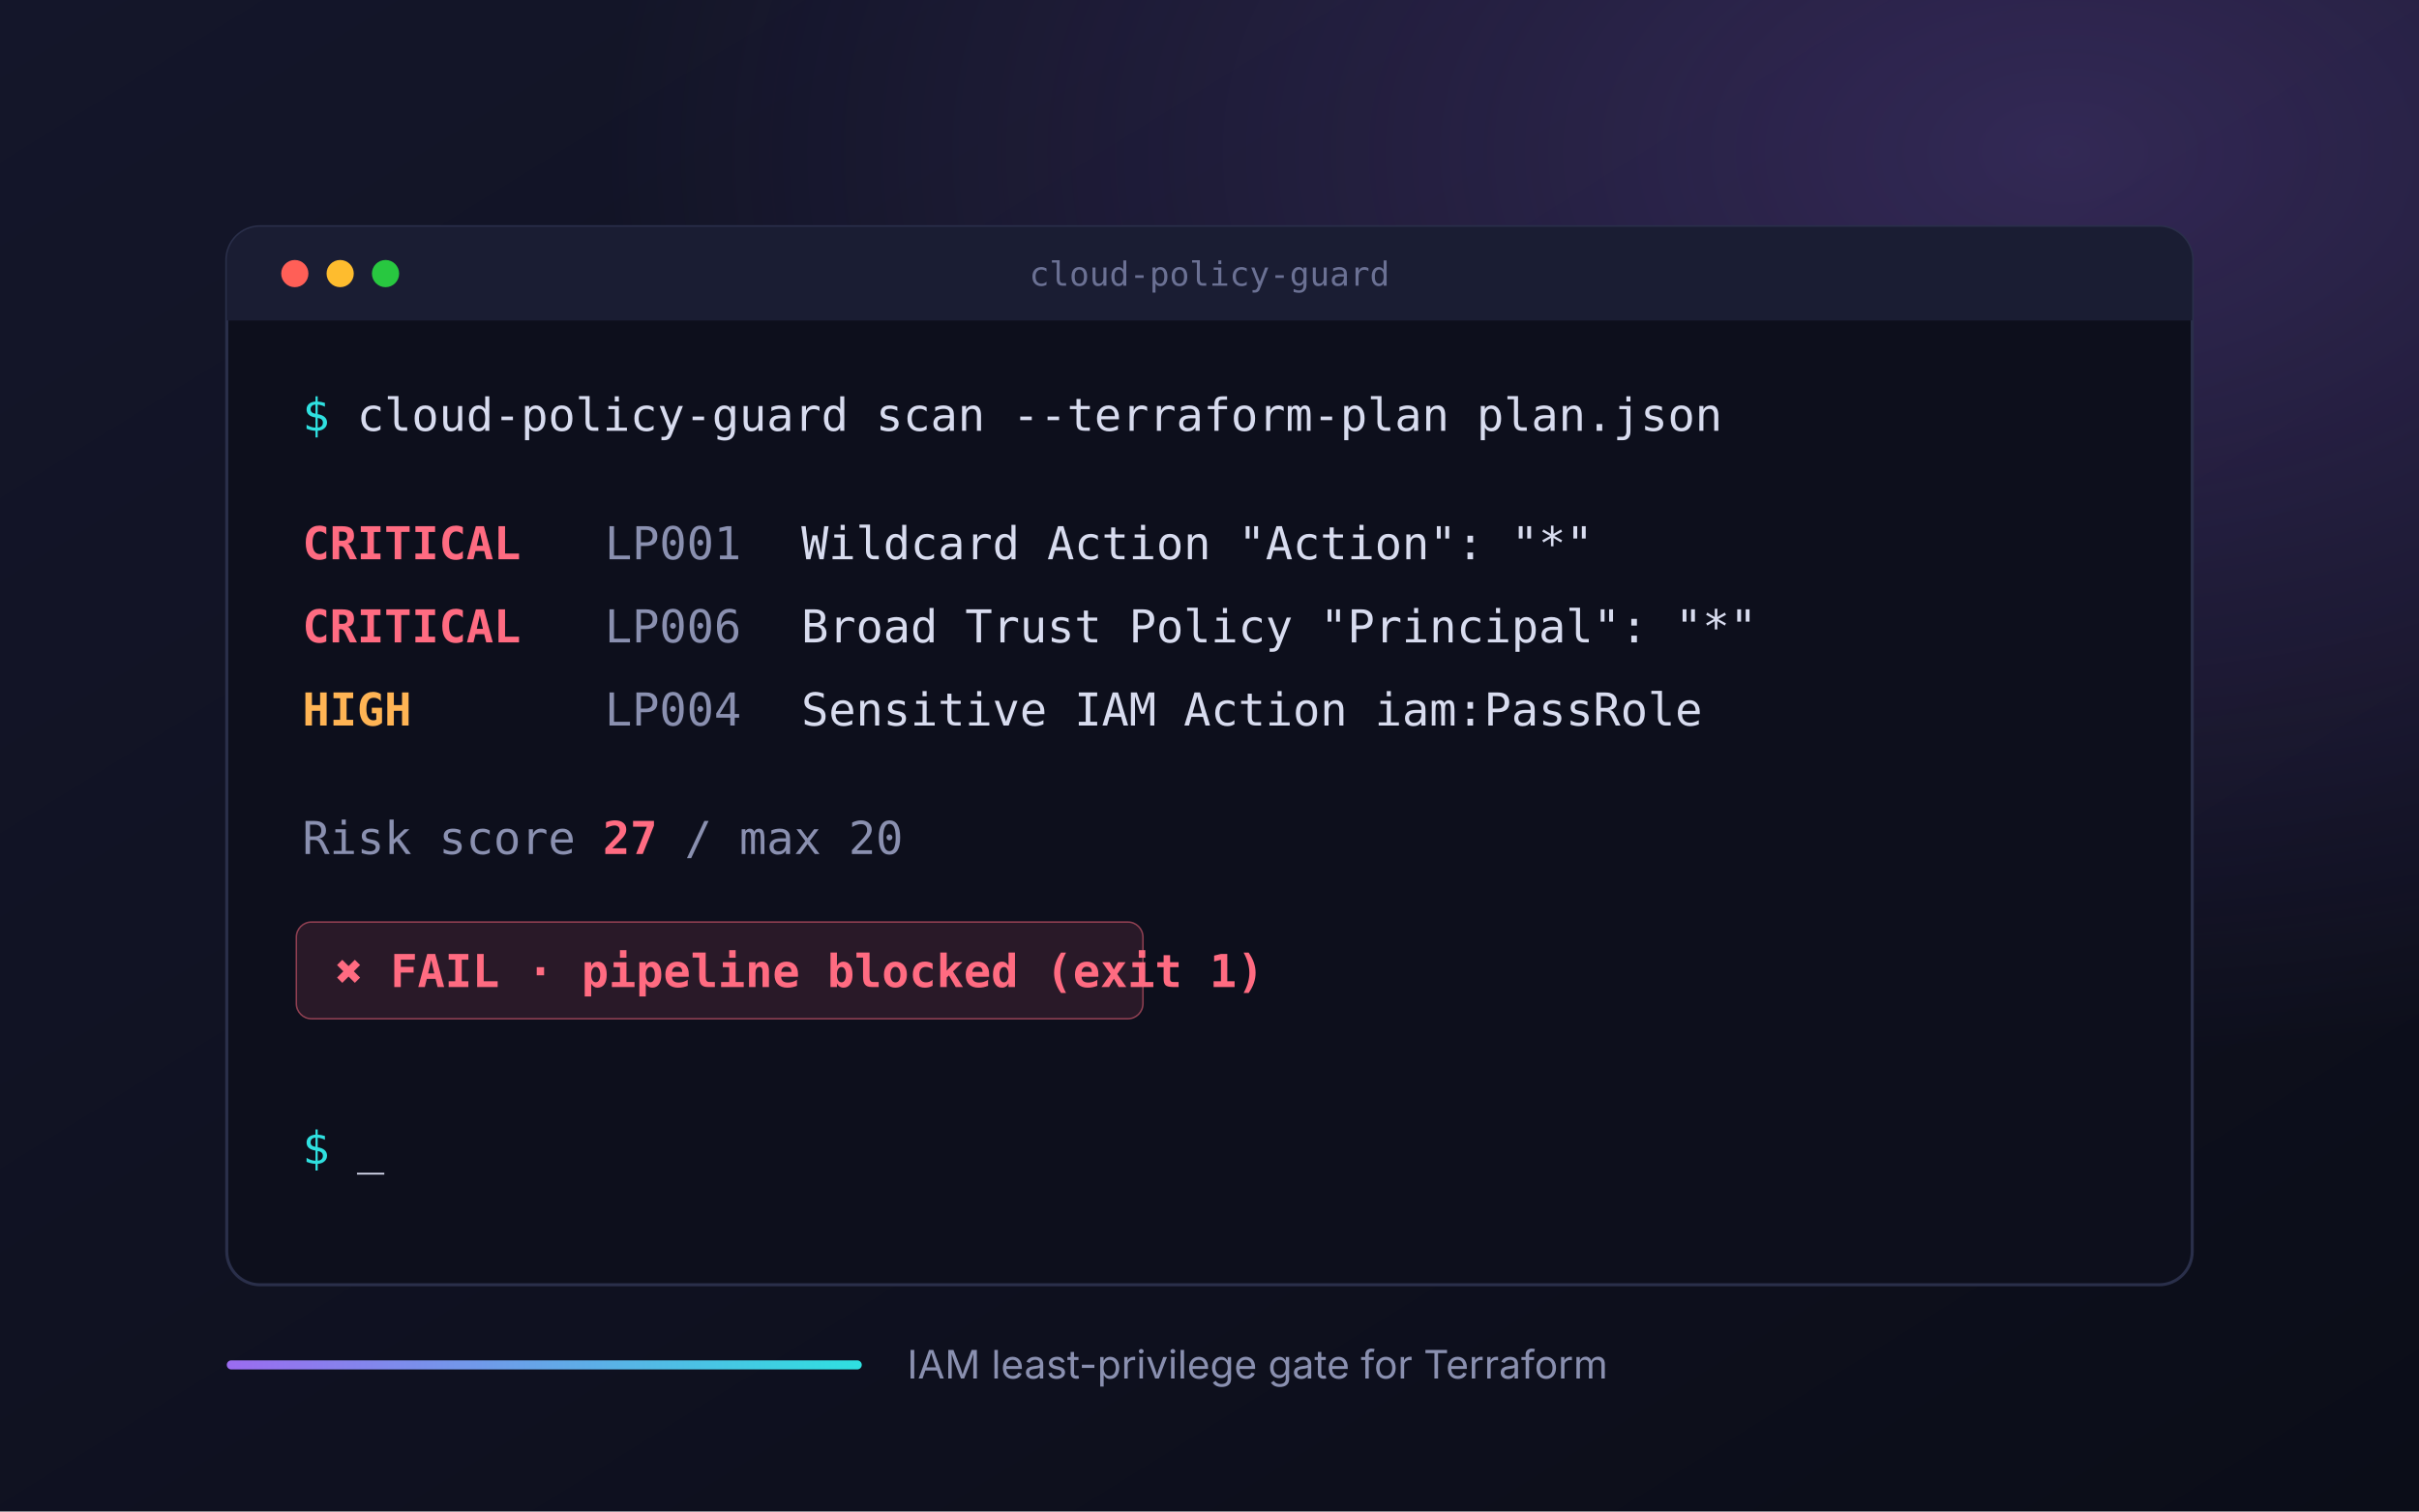
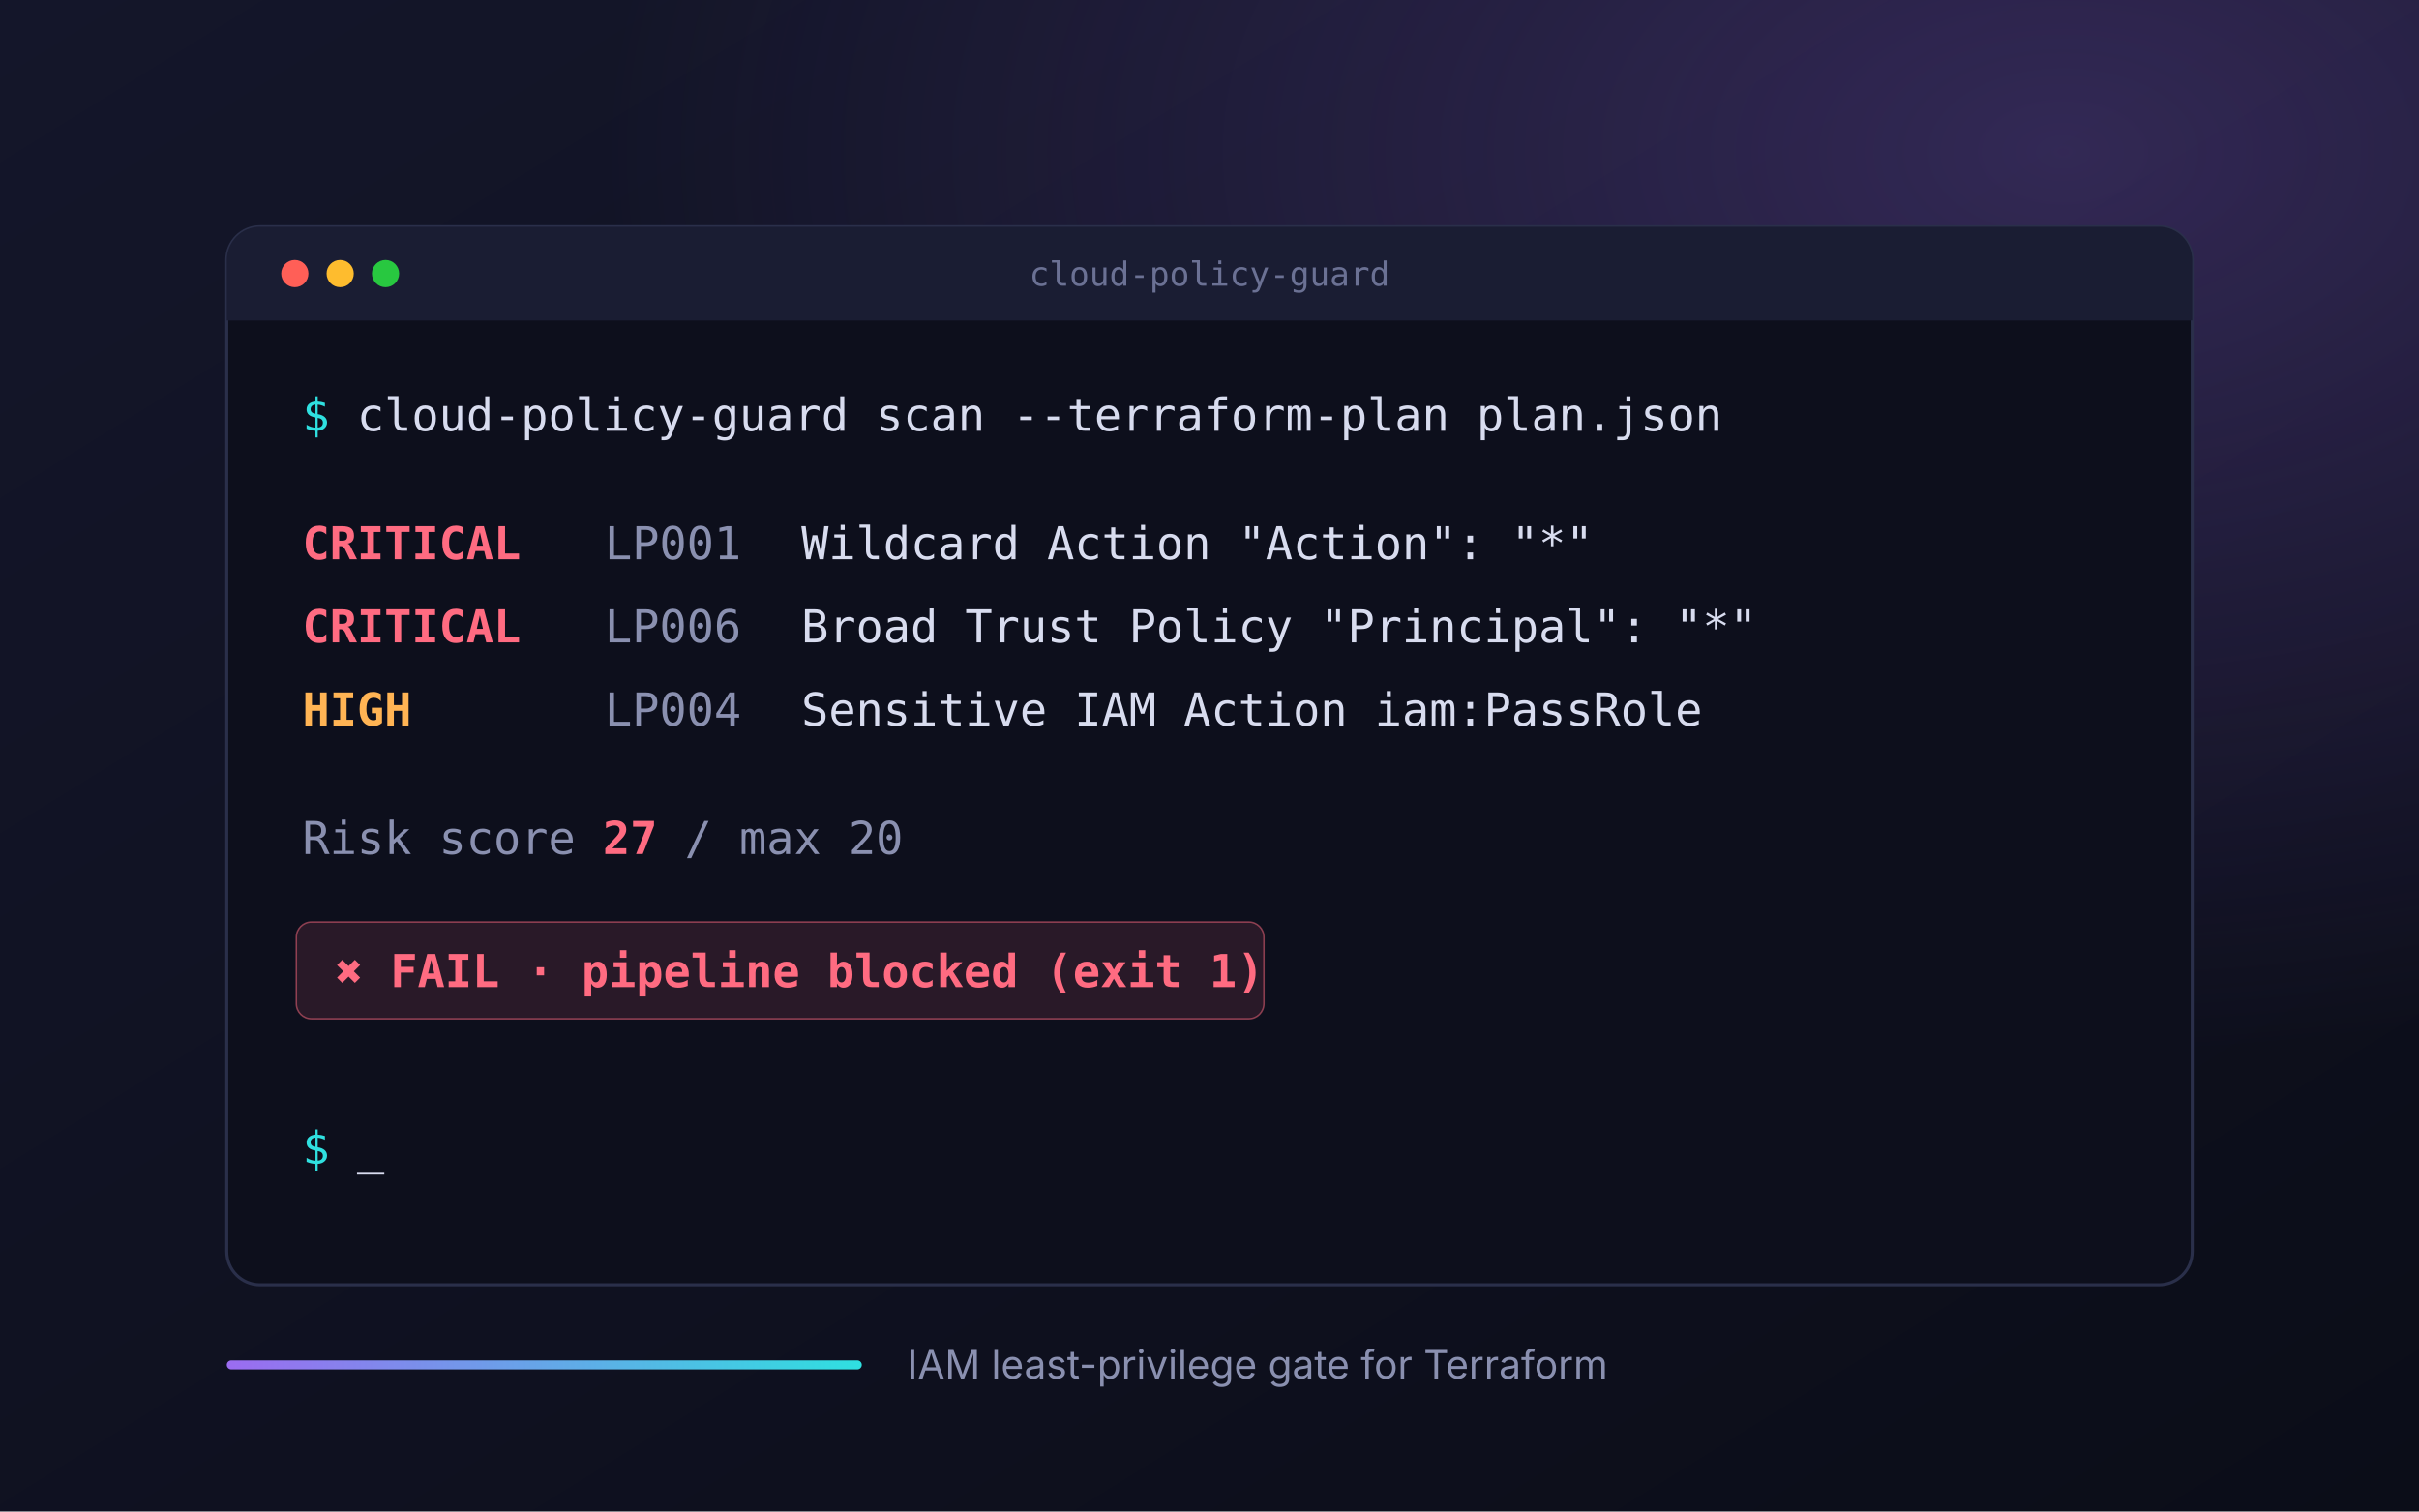
<svg xmlns="http://www.w3.org/2000/svg" viewBox="0 0 1600 1000" font-family="Consolas, 'JetBrains Mono', monospace">
  <defs>
    <linearGradient id="bg" x1="0" y1="0" x2="1" y2="1">
      <stop offset="0" stop-color="#14162a" />
      <stop offset="1" stop-color="#0b0d18" />
    </linearGradient>
    <linearGradient id="accent" x1="0" y1="0" x2="1" y2="0">
      <stop offset="0" stop-color="#9b6cf0" />
      <stop offset="1" stop-color="#2fe0e0" />
    </linearGradient>
    <radialGradient id="glow" cx="0.85" cy="0.1" r="0.6">
      <stop offset="0" stop-color="#9b6cf0" stop-opacity="0.25" />
      <stop offset="1" stop-color="#9b6cf0" stop-opacity="0" />
    </radialGradient>
  </defs>
  <rect width="1600" height="1000" fill="url(#bg)" />
  <rect width="1600" height="1000" fill="url(#glow)" />
  <rect x="150" y="150" width="1300" height="700" rx="22" fill="#0d0f1c" stroke="#2a2f4a" stroke-width="2" />
  <path d="M150 172 a22 22 0 0 1 22 -22 h1256 a22 22 0 0 1 22 22 v40 h-1300 z" fill="#1a1d33" />
  <circle cx="195" cy="181" r="9" fill="#ff5f57" />
  <circle cx="225" cy="181" r="9" fill="#febc2e" />
  <circle cx="255" cy="181" r="9" fill="#28c840" />
  <text x="800" y="189" text-anchor="middle" font-size="22" fill="#6b7194">cloud-policy-guard</text>
  <g font-size="30">
    <text x="200" y="285" fill="#2fe0e0">$ <tspan fill="#d8dcef">cloud-policy-guard scan --terraform-plan plan.json</tspan>
    </text>
    <text x="200" y="370" fill="#ff6b81" font-weight="bold">CRITICAL</text>
    <text x="400" y="370" fill="#8a90b0">LP001</text>
    <text x="530" y="370" fill="#d8dcef">Wildcard Action  "Action": "*"</text>
    <text x="200" y="425" fill="#ff6b81" font-weight="bold">CRITICAL</text>
    <text x="400" y="425" fill="#8a90b0">LP006</text>
    <text x="530" y="425" fill="#d8dcef">Broad Trust Policy  "Principal": "*"</text>
    <text x="200" y="480" fill="#ffb454" font-weight="bold">HIGH</text>
    <text x="400" y="480" fill="#8a90b0">LP004</text>
    <text x="530" y="480" fill="#d8dcef">Sensitive IAM Action  iam:PassRole</text>
    <text x="200" y="565" fill="#8a90b0">Risk score  <tspan fill="#ff6b81" font-weight="bold">27</tspan>  /  max 20</text>
-     <rect x="196" y="610" width="560" height="64" rx="10" fill="#ff6b81" fill-opacity="0.12" stroke="#ff6b81" stroke-opacity="0.5" />
+     <rect x="196" y="610" width="640" height="64" rx="10" fill="#ff6b81" fill-opacity="0.12" stroke="#ff6b81" stroke-opacity="0.5" />
    <text x="222" y="653" fill="#ff6b81" font-weight="bold">✖ FAIL · pipeline blocked (exit 1)</text>
    <text x="200" y="770" fill="#2fe0e0">$ <tspan fill="#d8dcef">_</tspan>
    </text>
  </g>
  <rect x="150" y="900" width="420" height="6" rx="3" fill="url(#accent)" />
  <text x="600" y="912" font-size="26" fill="#8a90b0" font-family="Inter, 'Segoe UI', sans-serif">IAM least-privilege gate for Terraform</text>
</svg>
